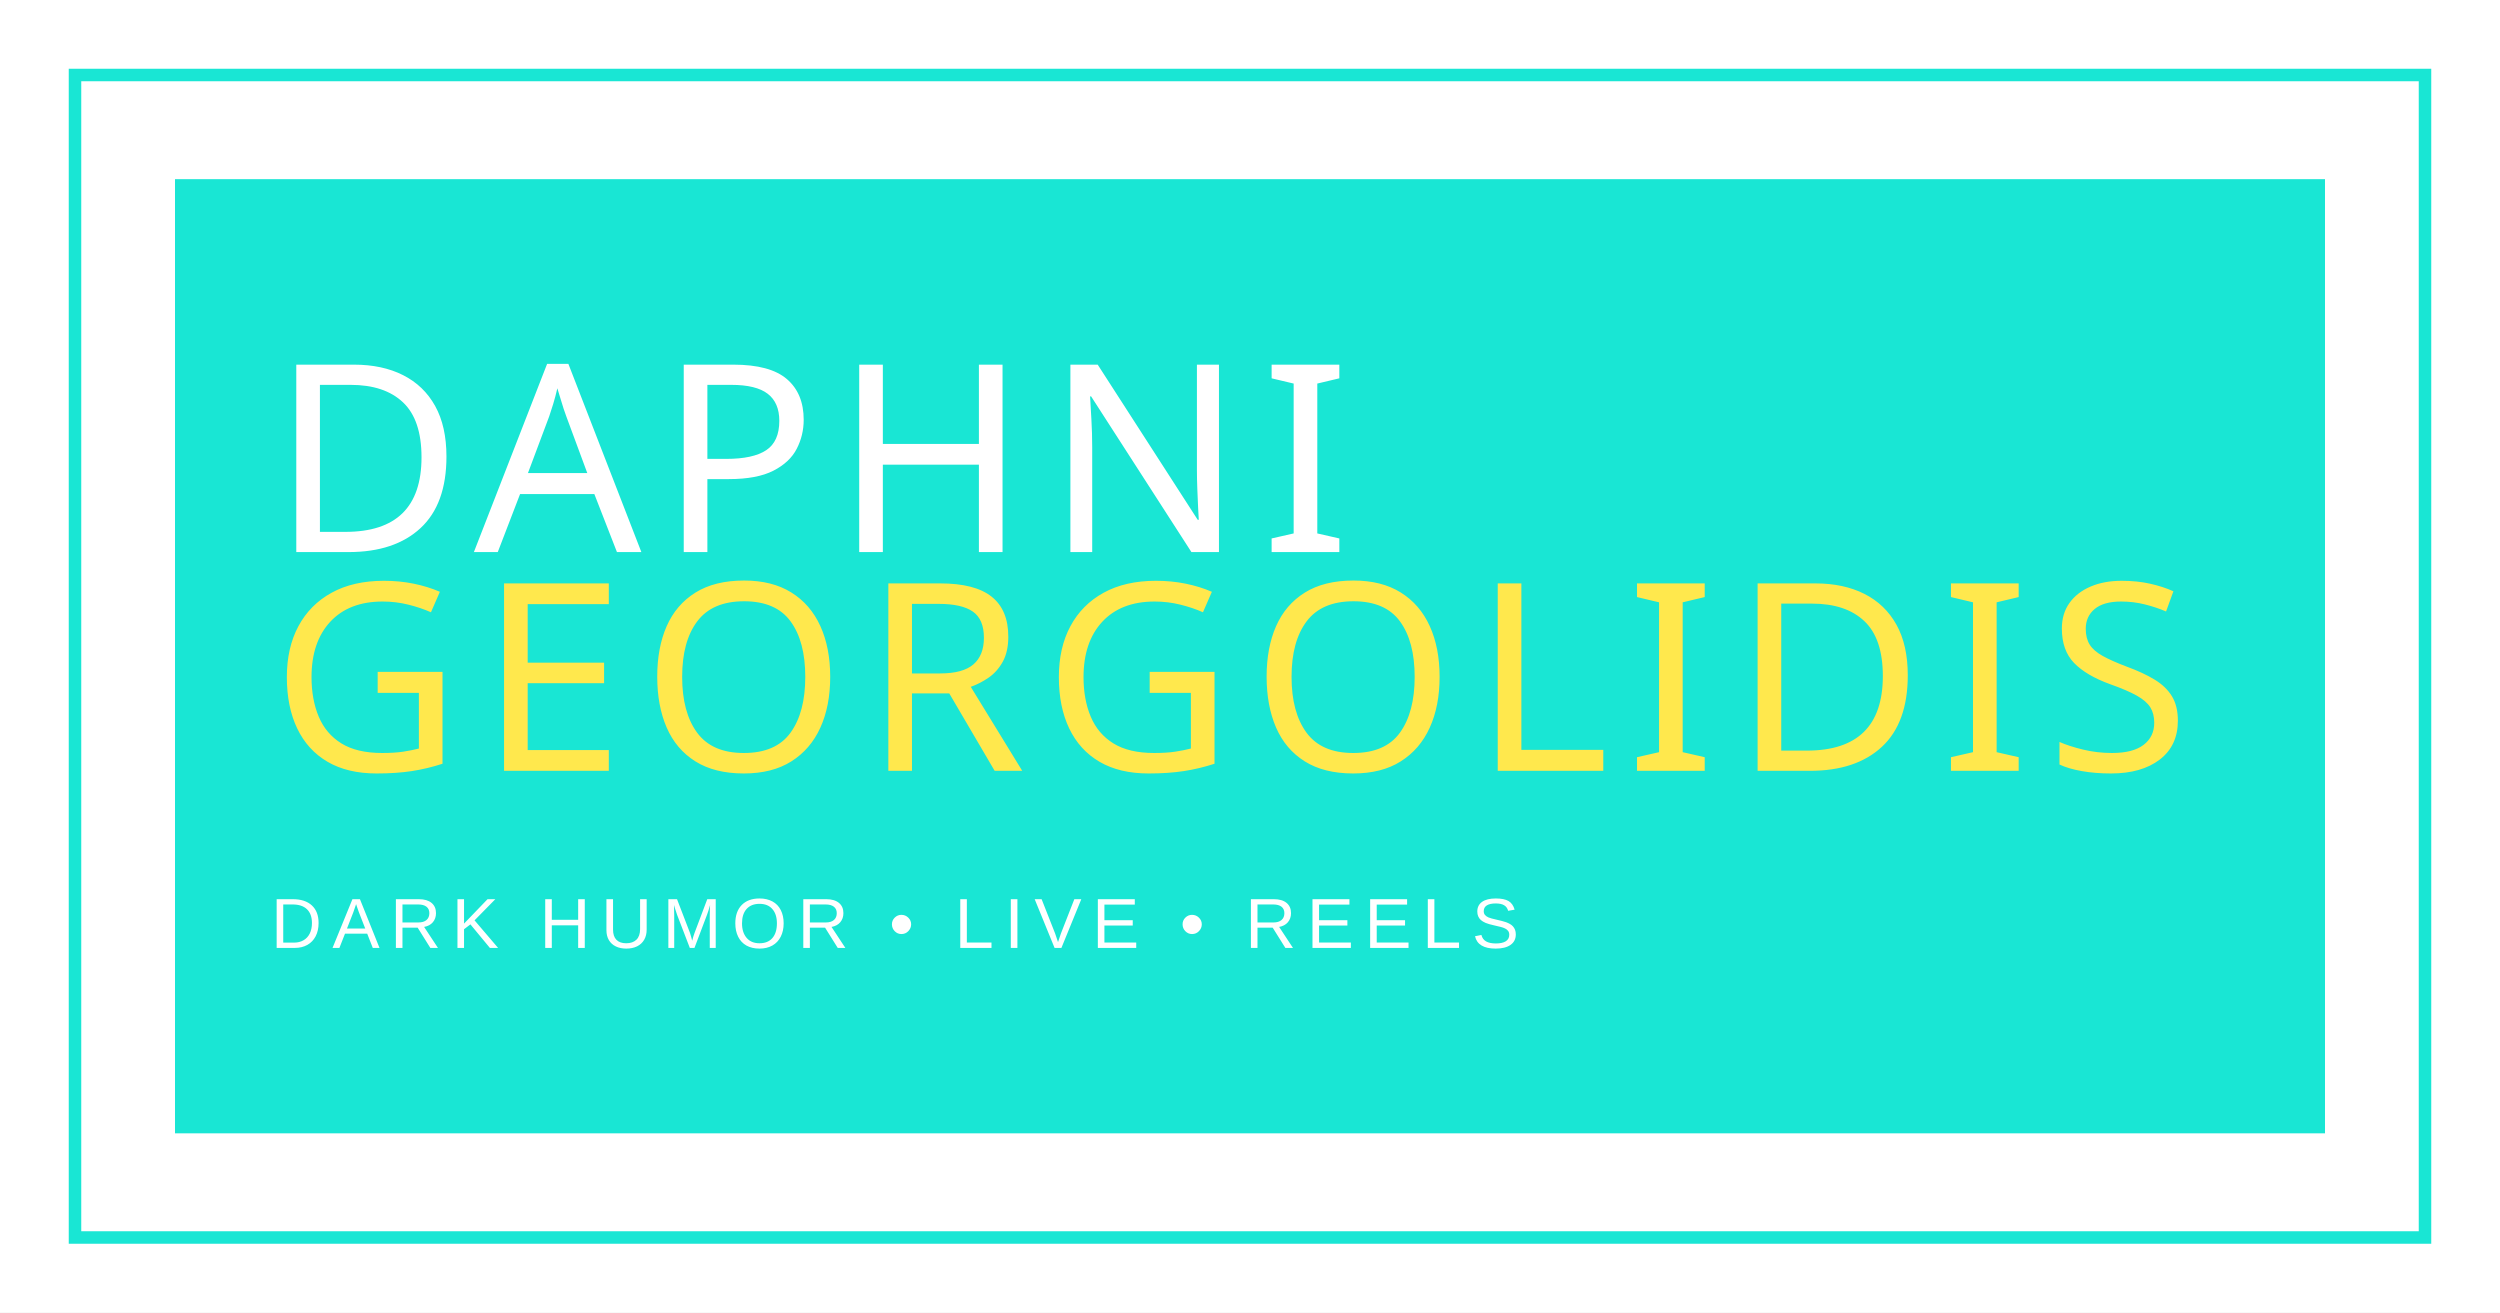
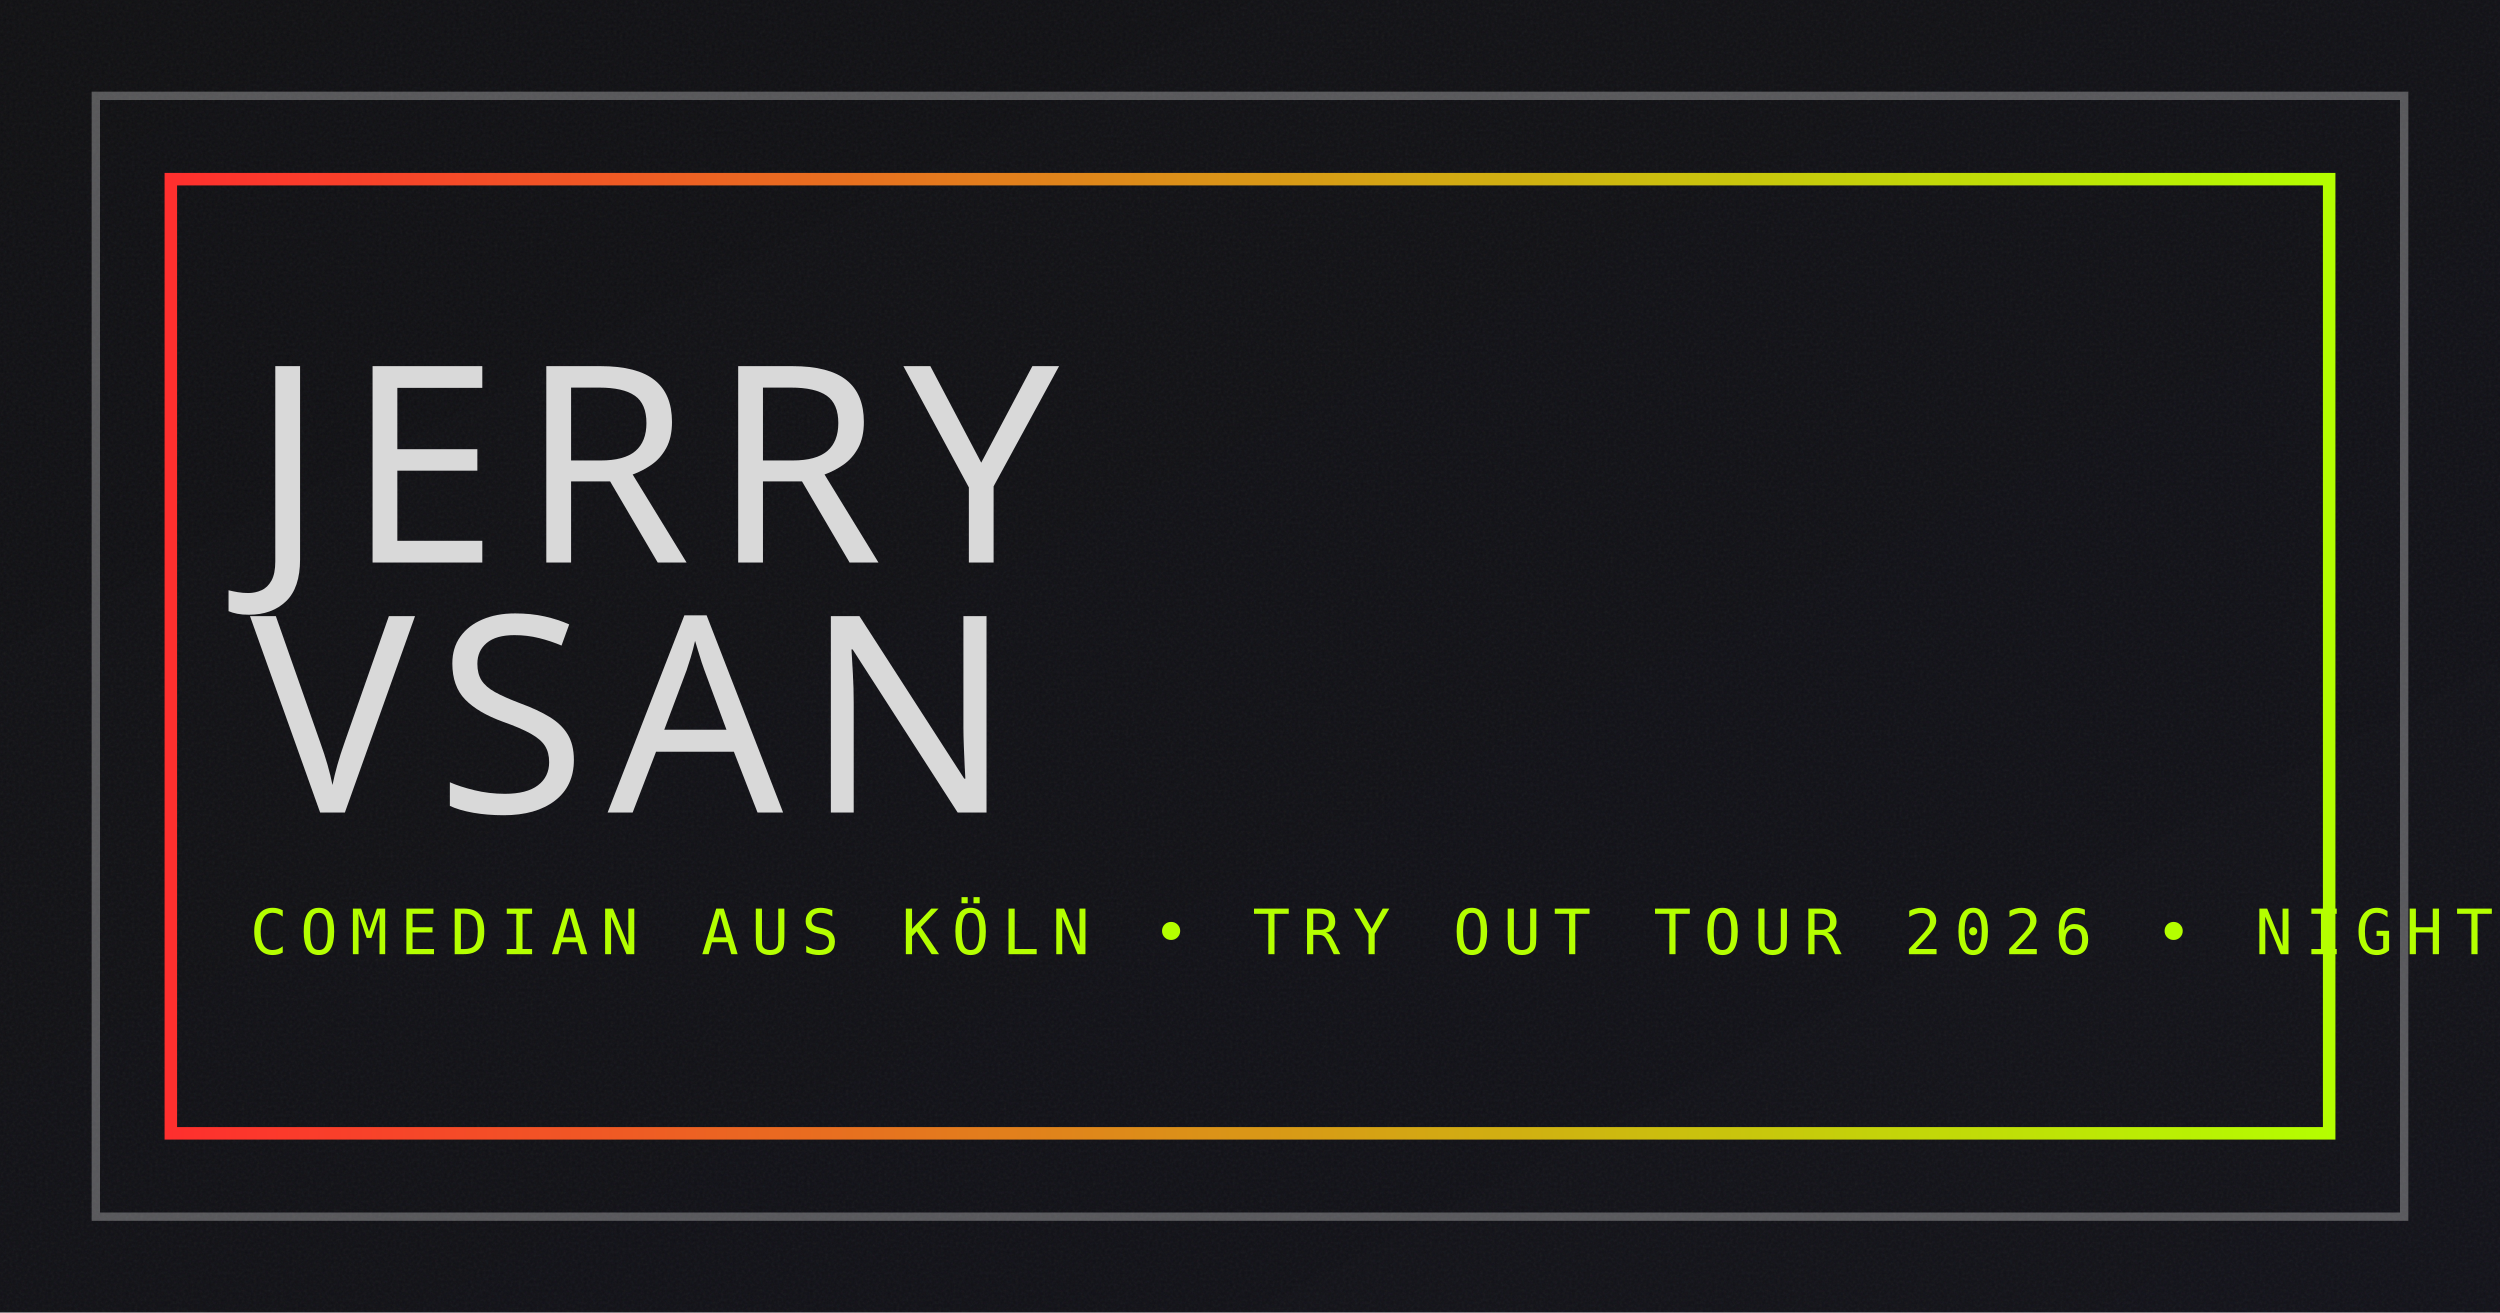
<svg xmlns="http://www.w3.org/2000/svg" width="1200" height="630" viewBox="0 0 1200 630" role="img" aria-labelledby="title desc">
-   <rect width="1200" height="630" fill="#FFFFFF" />
-   <rect x="36" y="36" width="1128" height="558" fill="none" stroke="#19E6D4" stroke-width="6" />
-   <rect x="84" y="86" width="1032" height="458" fill="#19E6D4" />
-   <text x="130" y="265" fill="#FFFFFF" font-size="126" font-family="Syne, Arial Black, sans-serif" letter-spacing="8">DAPHNI</text>
-   <text x="130" y="370" fill="#FFE84D" font-size="126" font-family="Syne, Arial Black, sans-serif" letter-spacing="8">GEORGOLIDIS</text>
-   <text x="130" y="455" fill="#FFFFFF" font-size="34" font-family="Manrope, Arial, sans-serif" letter-spacing="5">DARK HUMOR • LIVE • REELS</text>
+   <defs>
+     <linearGradient id="bg" x1="0" x2="1" y1="0" y2="1">
+       <stop offset="0" stop-color="#0F0F12" />
+       <stop offset="1" stop-color="#111118" />
+     </linearGradient>
+     <linearGradient id="accent" x1="0" x2="1" y1="0" y2="0">
+       <stop offset="0" stop-color="#FF2E2E" />
+       <stop offset="1" stop-color="#B4FF00" />
+     </linearGradient>
+     <filter id="grain" x="-10%" y="-10%" width="120%" height="120%">
+       <feTurbulence type="fractalNoise" baseFrequency="0.7" numOctaves="3" stitchTiles="stitch" />
+       <feColorMatrix type="matrix" values="         1 0 0 0 0         0 1 0 0 0         0 0 1 0 0         0 0 0 0.12 0" />
+     </filter>
+   </defs>
+   <rect width="1200" height="630" fill="url(#bg)" />
+   <rect width="1200" height="630" filter="url(#grain)" opacity="0.55" />
+   <rect x="46" y="46" width="1108" height="538" fill="none" stroke="#D9D9D9" stroke-opacity="0.35" stroke-width="4" />
+   <rect x="82" y="86" width="1036" height="458" fill="none" stroke="url(#accent)" stroke-width="6" />
+   <text x="120" y="270" fill="#D9D9D9" font-size="132" font-family="Arial Black, Impact, system-ui, sans-serif" letter-spacing="10">JERRY</text>
+   <text x="120" y="390" fill="#D9D9D9" font-size="132" font-family="Arial Black, Impact, system-ui, sans-serif" letter-spacing="10">VSAN</text>
+   <text x="120" y="458" fill="#B4FF00" font-size="30" font-family="ui-monospace, SFMono-Regular, Menlo, Monaco, Consolas, monospace" letter-spacing="6">
+     COMEDIAN AUS KÖLN • TRY OUT TOUR 2026 • NIGHTWASH LIVE
+   </text>
</svg>
